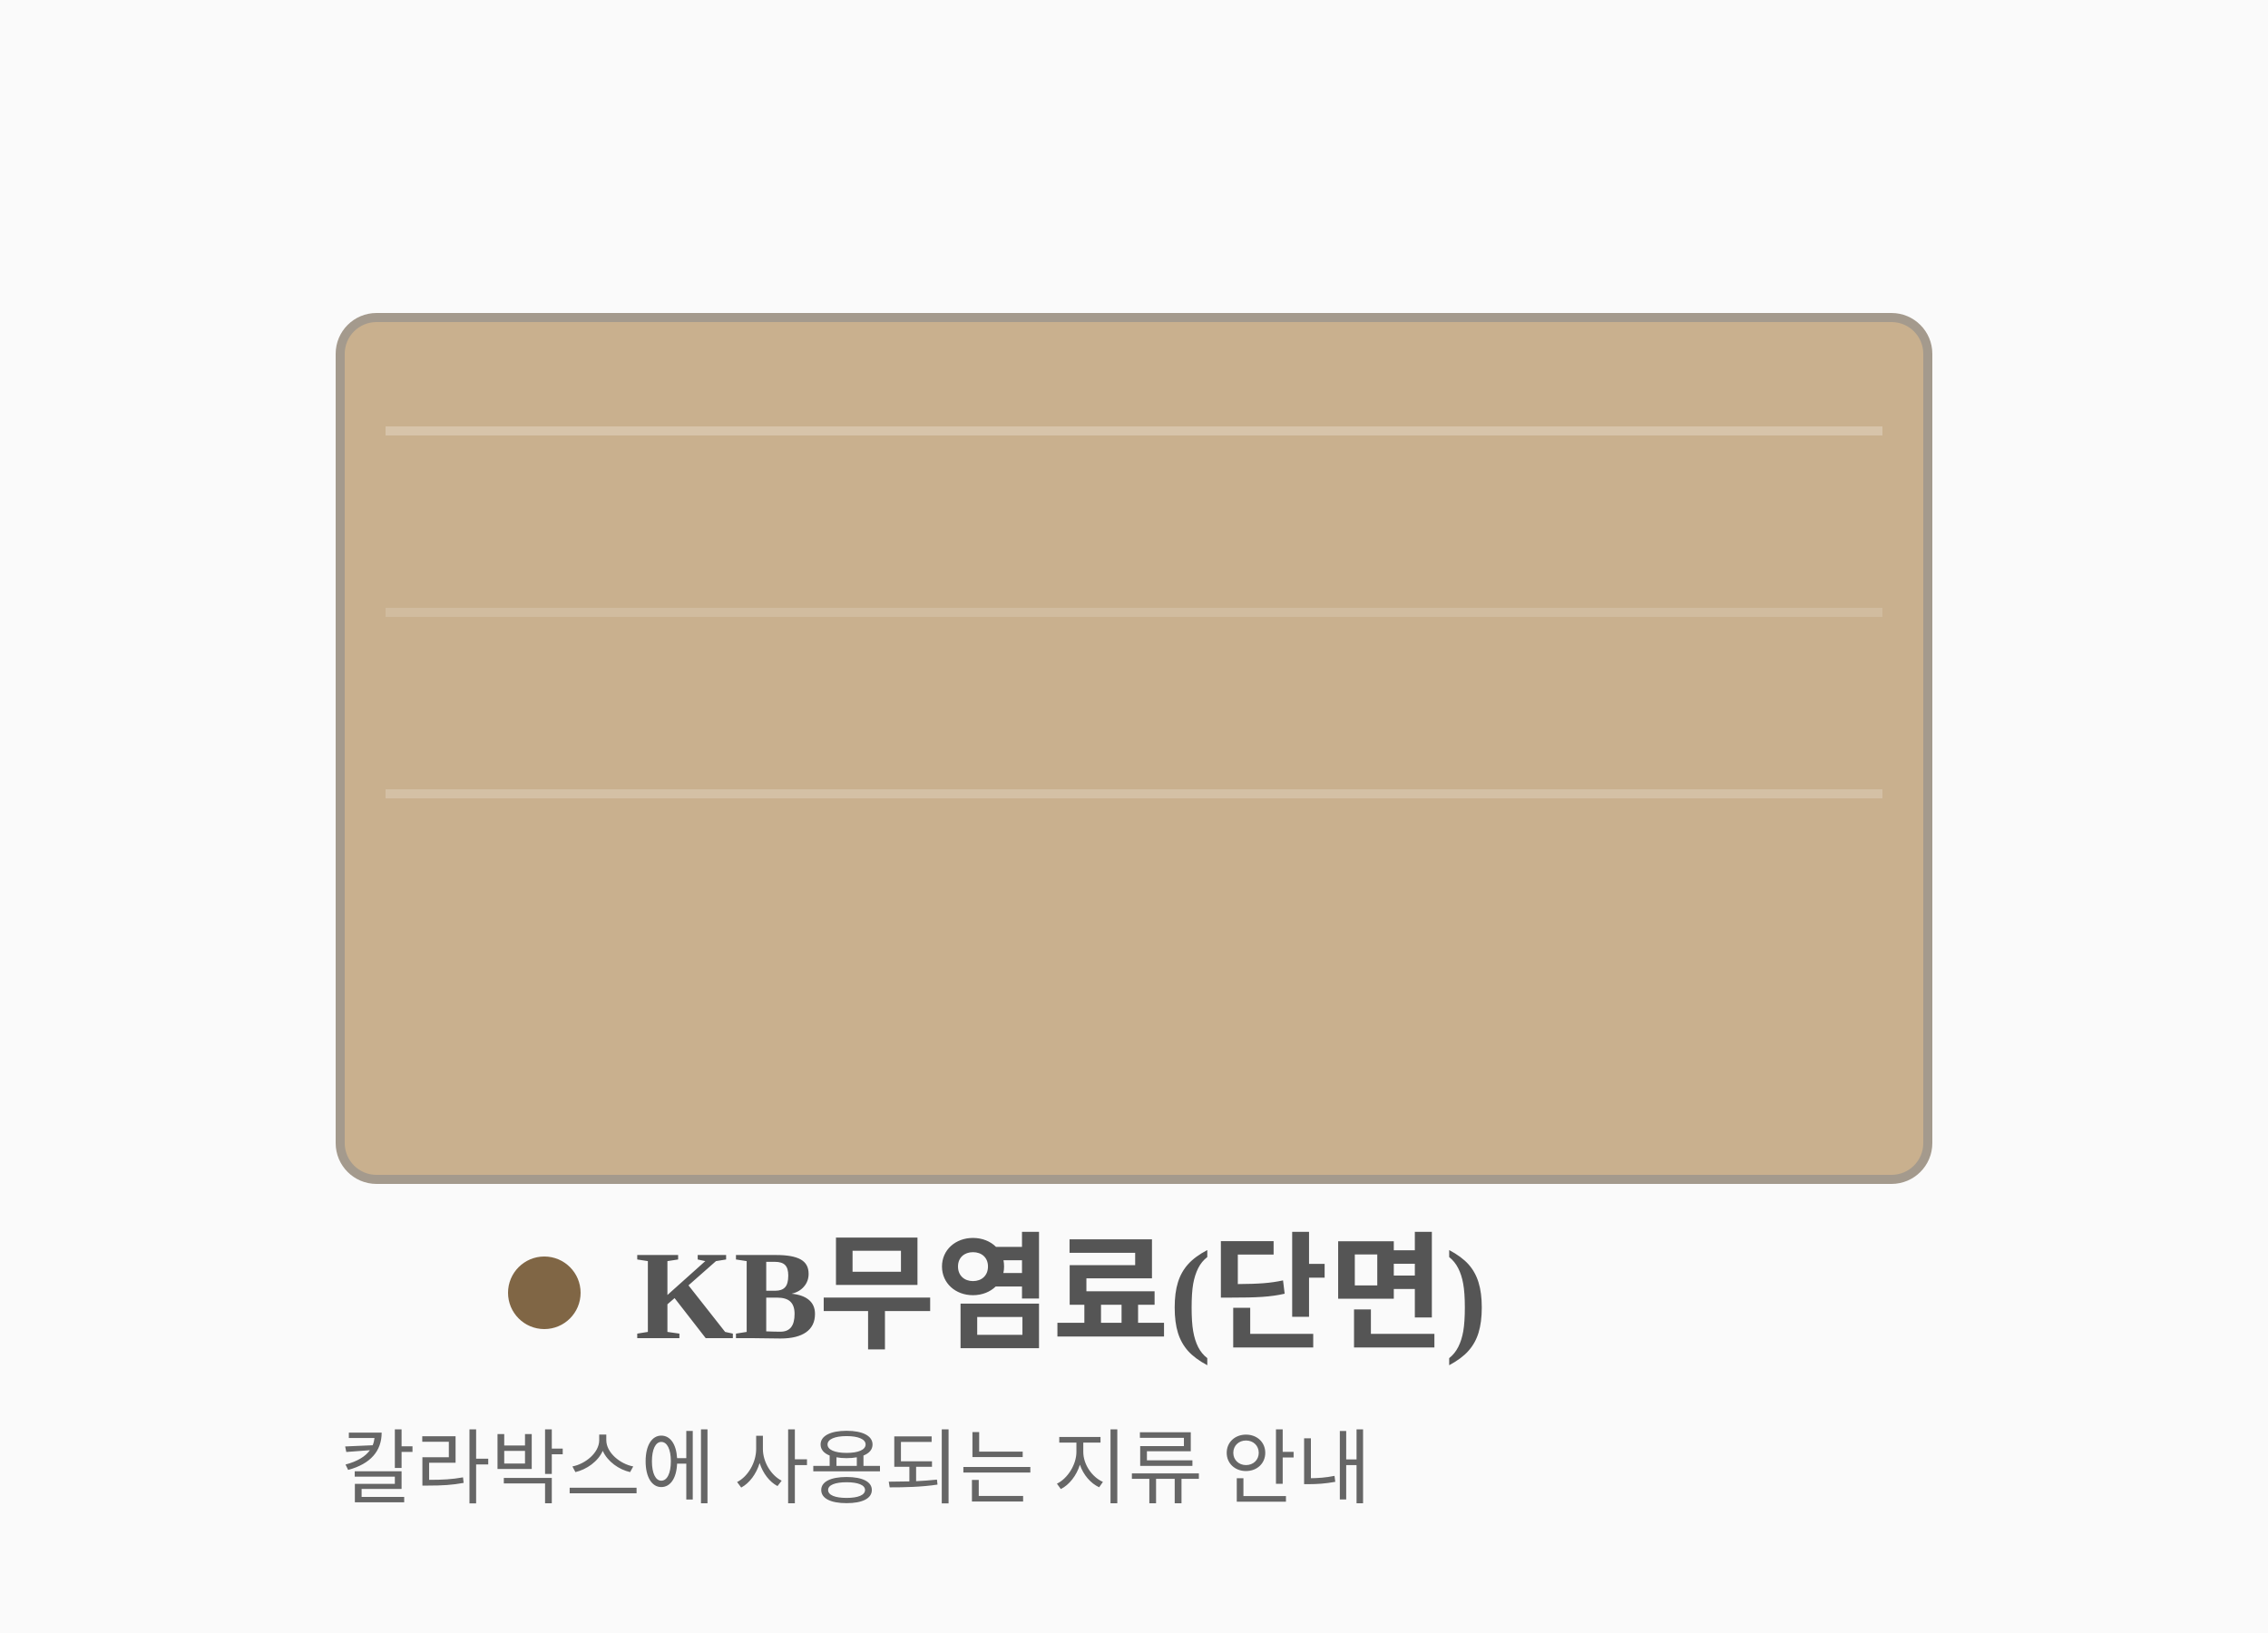
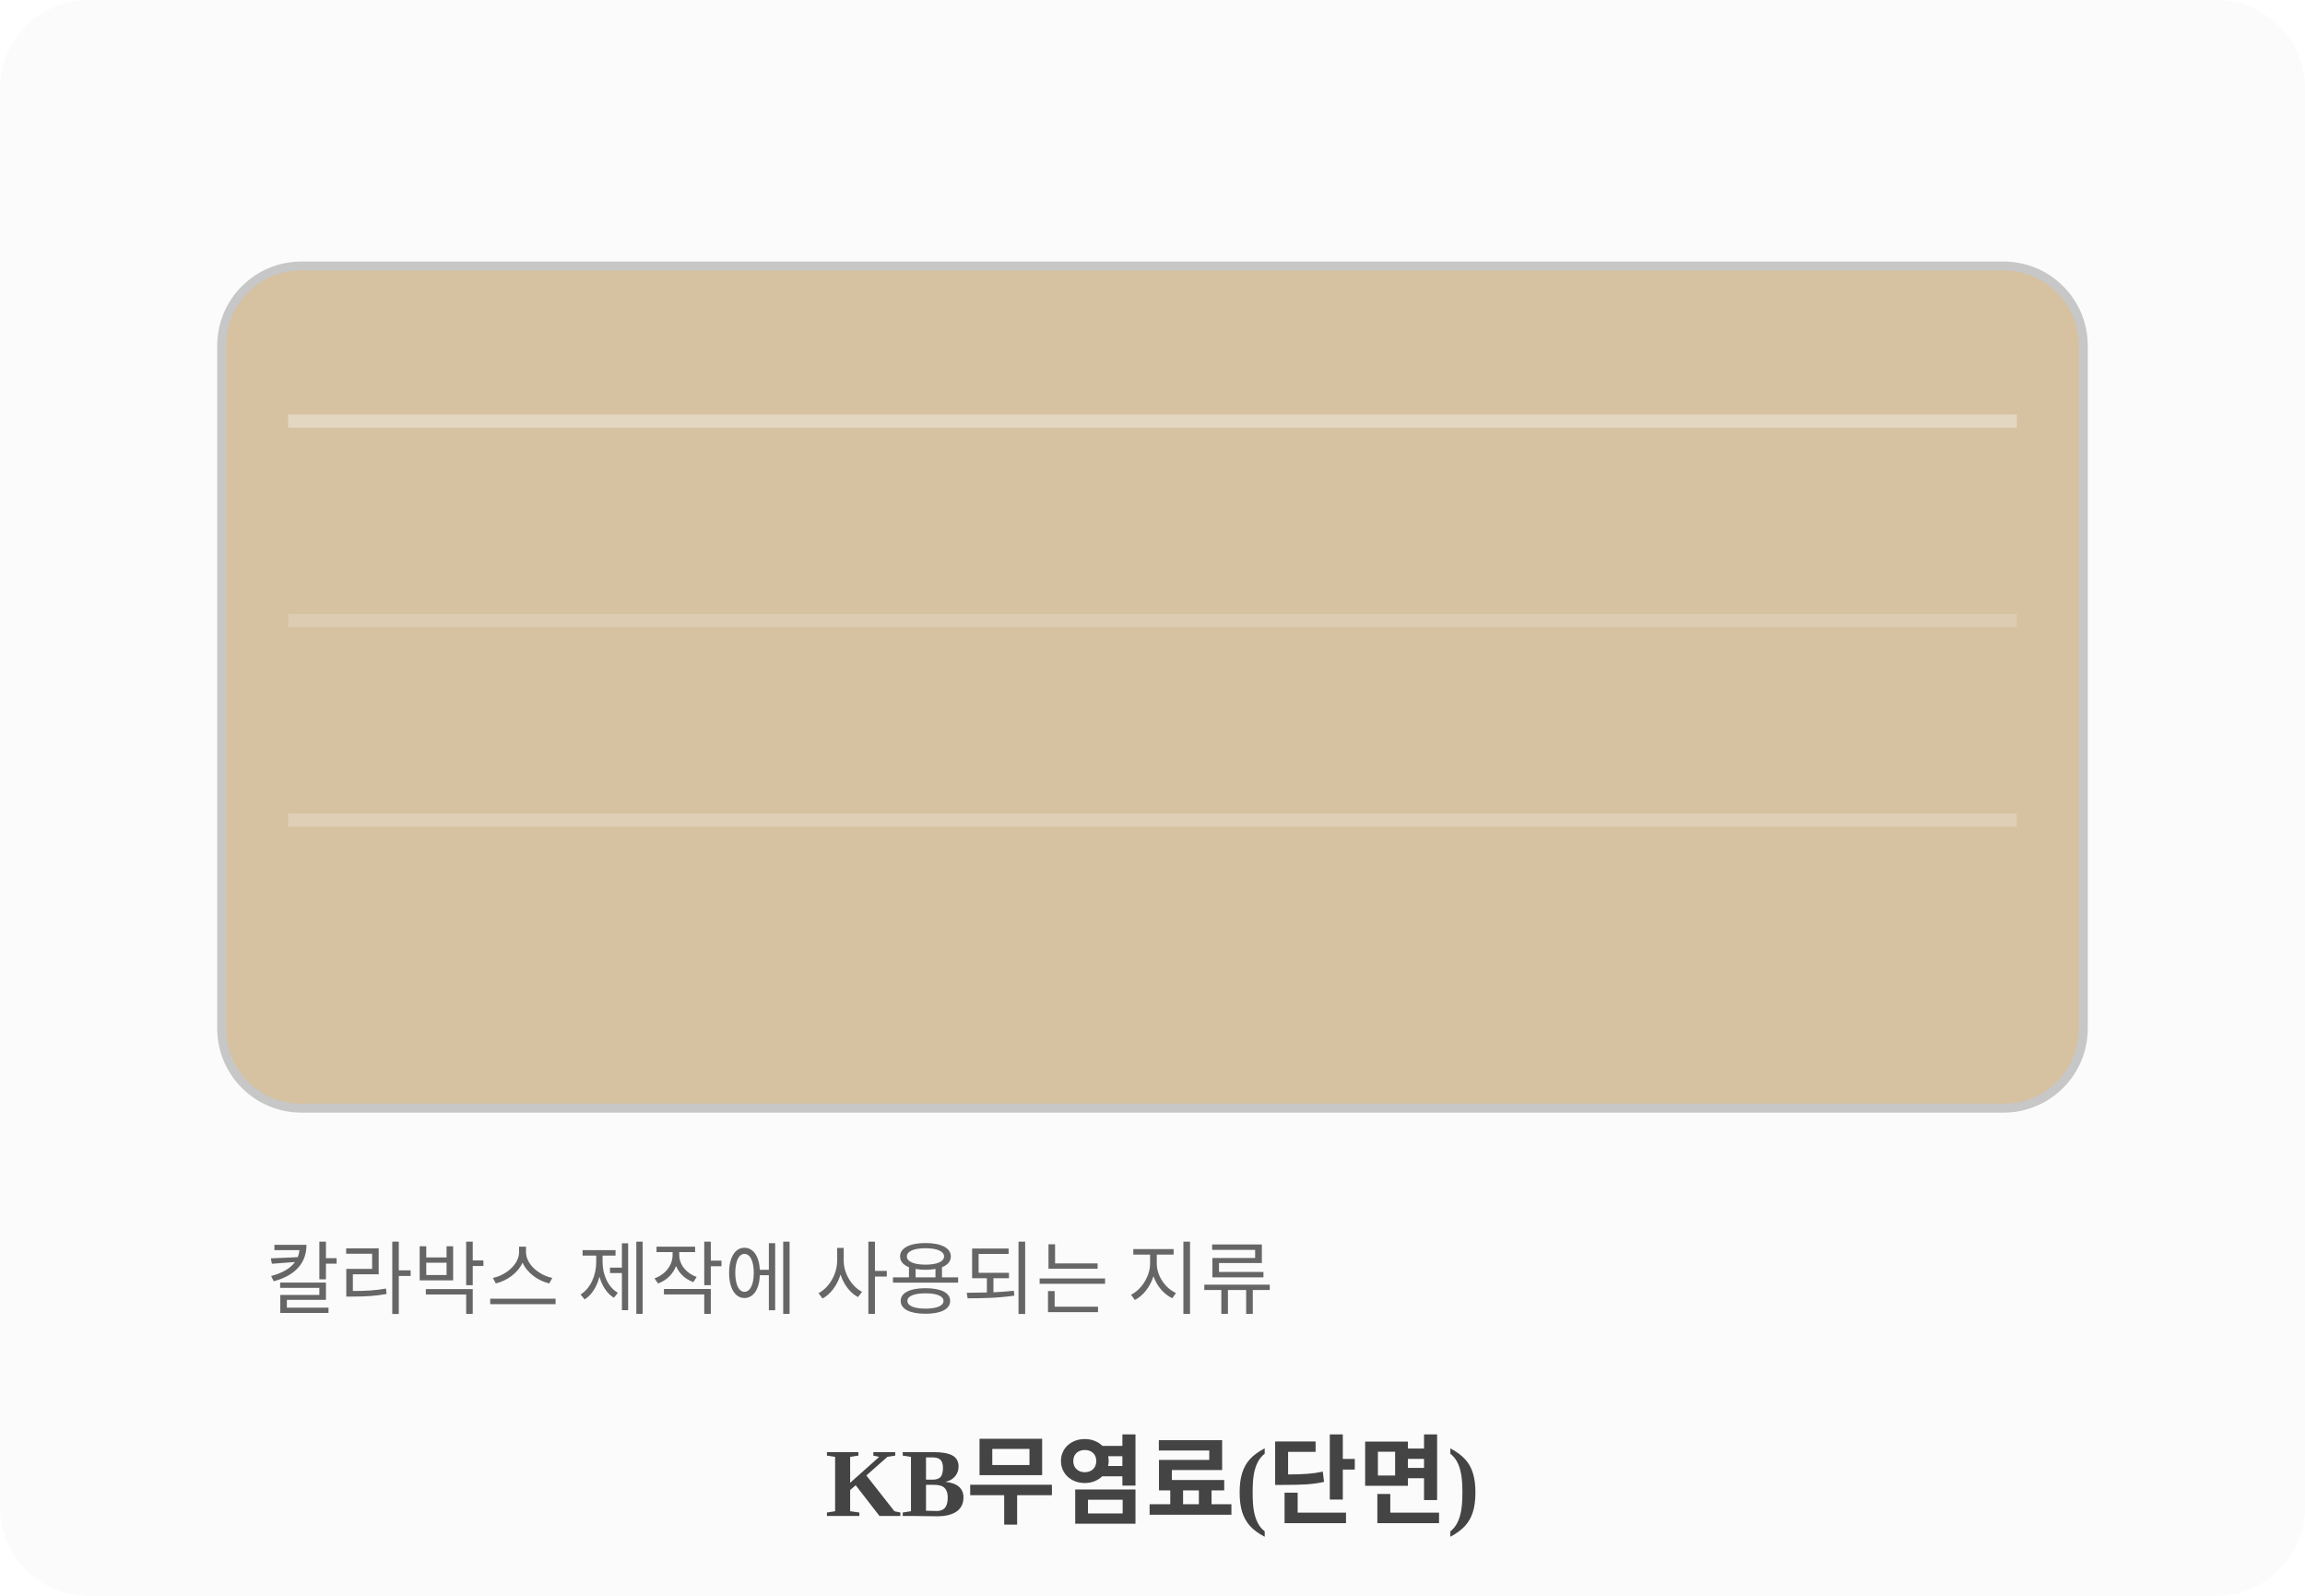
- <svg xmlns="http://www.w3.org/2000/svg" width="500" height="360" viewBox="0 0 500 360">
-   <rect width="500" height="360" fill="#fafafa" />
-   <rect x="75" y="70" width="350" height="190" rx="8" fill="#c9b08e" stroke="#a49a8d" stroke-width="2" />
-   <path d="M85 95 H415" stroke="rgba(255,255,255,.25)" stroke-width="2" />
-   <path d="M85 135 H415" stroke="rgba(255,255,255,.15)" stroke-width="2" />
-   <path d="M85 175 H415" stroke="rgba(255,255,255,.2)" stroke-width="2" />
-   <circle cx="120" cy="285" r="8" fill="#806645" />
-   <text x="140" y="295" font-size="28" font-weight="700" fill="#555">KB무염료(단면)</text>
-   <text x="75" y="330" font-size="18" fill="#666">칼라박스에 사용되는 지류 안내</text>
+ <svg xmlns="http://www.w3.org/2000/svg" width="520" height="360" viewBox="0 0 520 360">
+   <rect width="520" height="360" rx="20" fill="#fbfbfb" />
+   <rect x="50" y="60" width="420" height="190" rx="18" fill="#d6c1a1" stroke="#c7c7c7" stroke-width="2" />
+   <path d="M65 95 H455" stroke="rgba(255,255,255,.35)" stroke-width="3" />
+   <path d="M65 140 H455" stroke="rgba(255,255,255,.18)" stroke-width="3" />
+   <path d="M65 185 H455" stroke="rgba(255,255,255,.22)" stroke-width="3" />
+   <text x="60" y="295" font-size="18" fill="#666">칼라박스 제작에 사용되는 지류</text>
+   <text x="260.0" y="342" text-anchor="middle" font-size="22" font-weight="800" fill="#444">KB무염료(단면)</text>
</svg>
